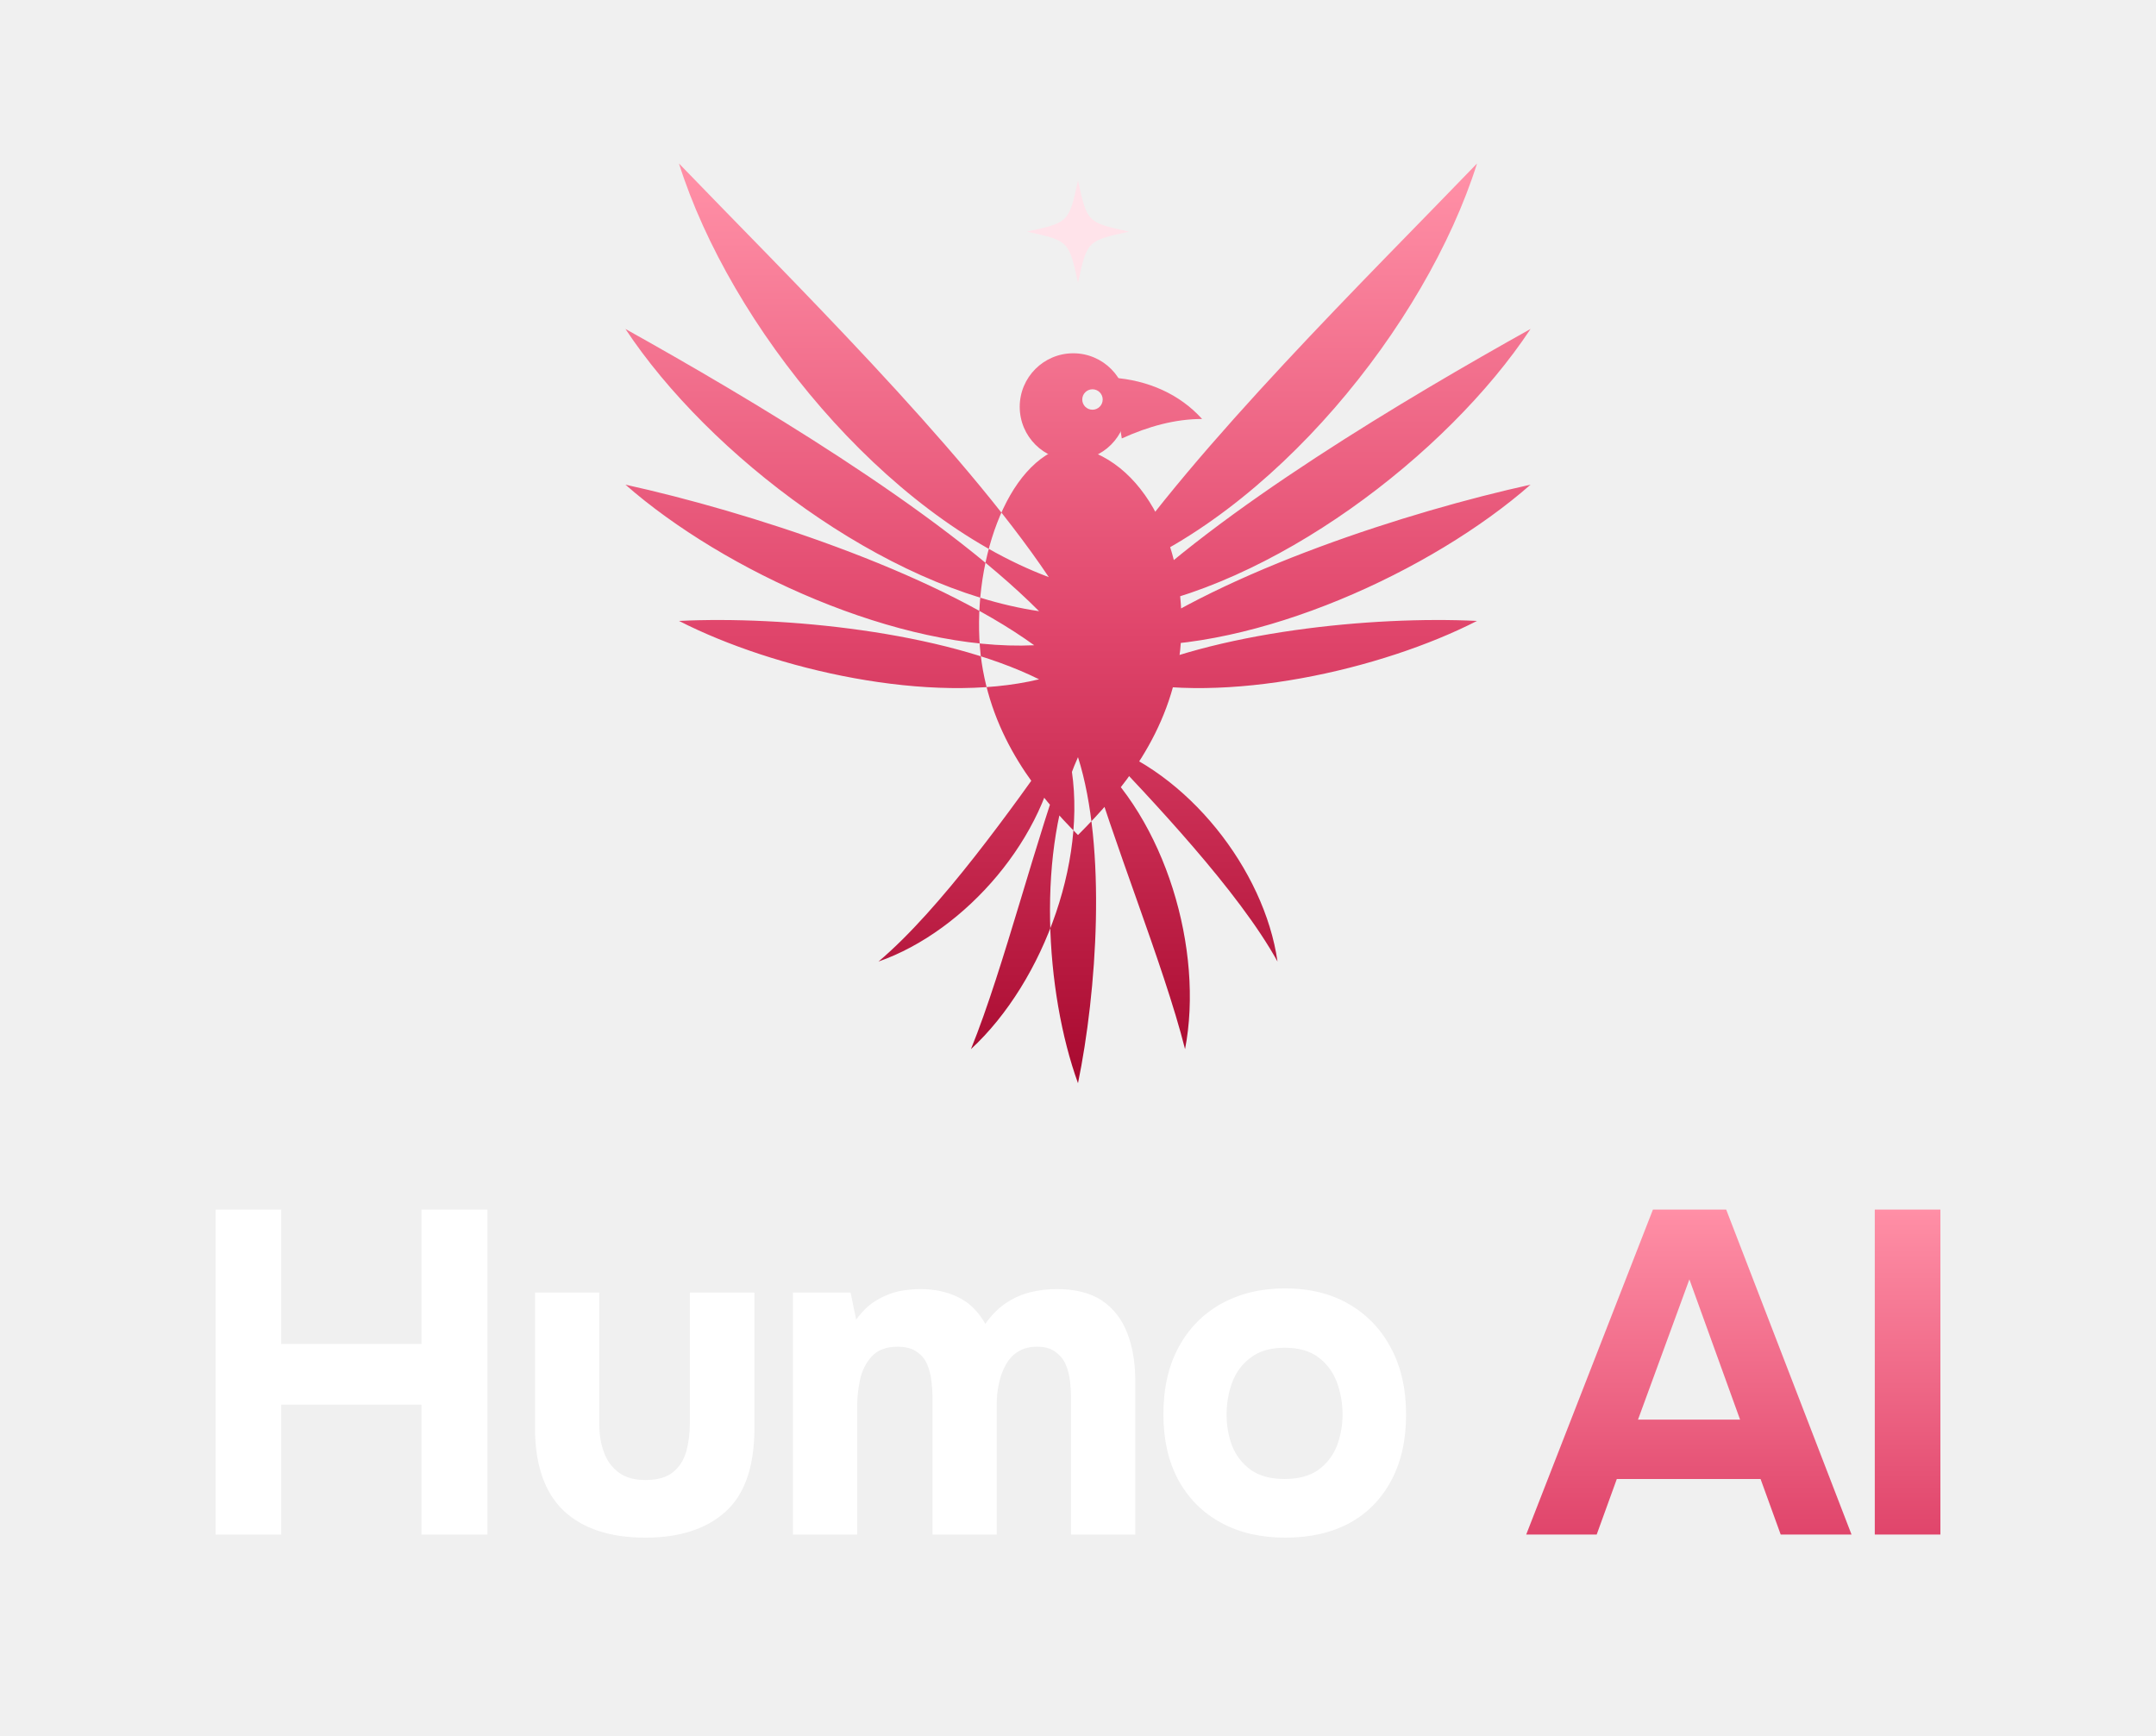
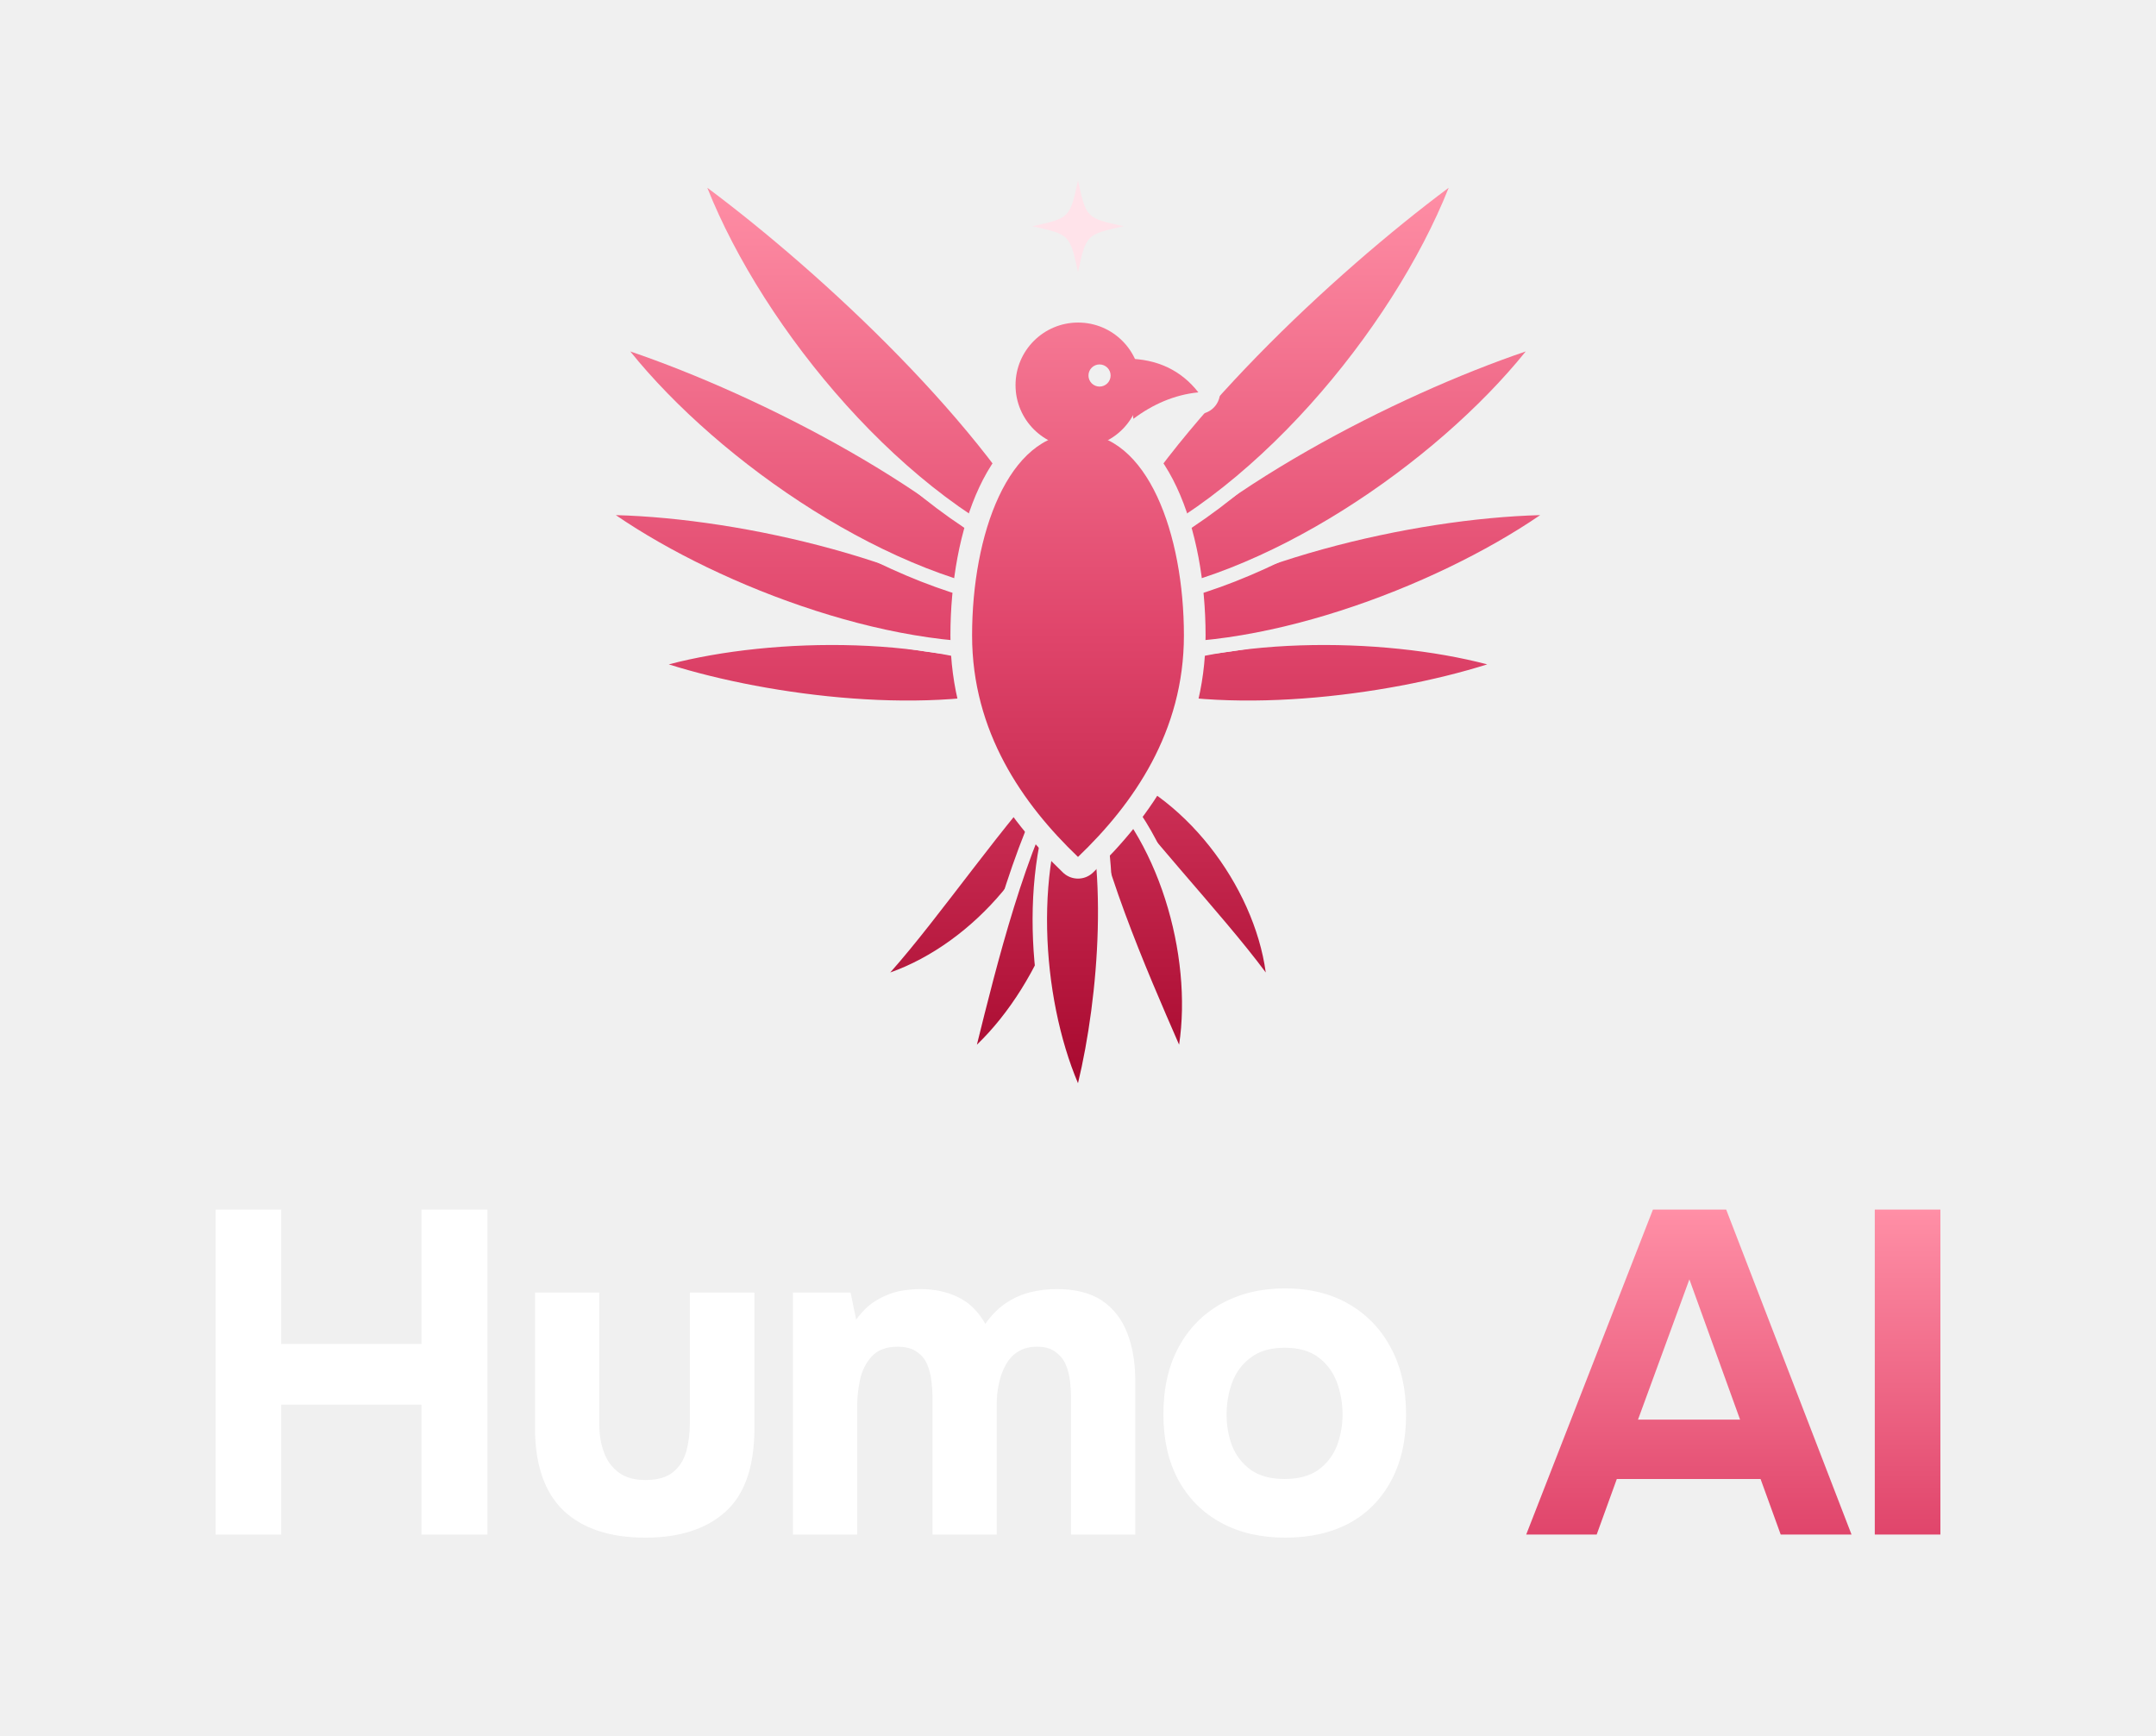
<svg xmlns="http://www.w3.org/2000/svg" viewBox="0 0 621 500" width="621" height="500">
  <defs>
-     <linearGradient id="g" x1="0" y1="99" x2="0" y2="470" gradientUnits="userSpaceOnUse">
+     <linearGradient id="g" x1="0" y1="93" x2="0" y2="468" gradientUnits="userSpaceOnUse">
      <stop offset="0" stop-color="#FF8FA6" />
      <stop offset=".5" stop-color="#E0456B" />
      <stop offset="1" stop-color="#A8092F" />
    </linearGradient>
    <linearGradient id="t" x1="0" y1="0" x2="0" y2="1">
      <stop offset="0" stop-color="#FF8FA6" />
      <stop offset="1" stop-color="#E0456B" />
    </linearGradient>
  </defs>
-   <g transform="translate(180.1496 52) scale(0.7008086) translate(-70 -99)">
-     <path d="M244 262 C208.1 208.4 136.3 138 92 92 C113.1 158.8 176.5 236.7 244 262Z M268 262 C303.9 208.4 375.7 138 420 92 C398.9 158.8 335.5 236.7 268 262Z M240 276 C198.6 234.4 120.5 188.2 70 160 C104.3 211.9 176.6 266.7 240 276Z M272 276 C313.4 234.4 391.5 188.2 442 160 C407.7 211.9 335.4 266.7 272 276Z M238 290 C195.7 259.4 120 235 70 224 C110.4 259.5 182.7 292.6 238 290Z M274 290 C316.3 259.4 392 235 442 224 C401.6 259.5 329.3 292.6 274 290Z M240 304 C200.6 284.4 134.9 277.9 92 280 C131.3 300.1 195.7 314.7 240 304Z M272 304 C311.4 284.4 377.1 277.9 420 280 C380.7 300.1 316.3 314.7 272 304Z M256 336 C239 373.5 242.4 432.5 256 470 C263.7 432.5 267.9 373.5 256 336Z M252 334 C261.7 375 242.2 428.1 212 456 C225.6 422.6 239.1 367.6 252 334Z M260 334 C292.1 361.3 307.8 415.6 300 456 C291.2 421.1 269.5 368.7 260 334Z M248 330 C243.5 368.5 210 407.4 174 420 C199.4 398.6 229.1 356.7 248 330Z M264 330 C300.9 341.9 332.6 382.2 338 420 C322 391 286.5 353.7 264 330Z M252 208 C284 212 302 252 298 292 C294 326 274 350 256 368 C240 352 220 328 216 294 C212 258 226 214 252 208Z M270 180 C285 181 298 187 307 197 C296 197 285 200 274 205 Z" fill="url(#g)" />
-     <path d="M254 170 a22 22 0 1 0 0.1 0Z M262 184.8 a4.2 4.2 0 1 1 -0.1 0Z" fill="url(#g)" fill-rule="evenodd" />
-     <path d="M256 99 C259.78 116.22 259.78 116.22 277 120 C259.78 123.78 259.78 123.78 256 141 C252.22 123.78 252.22 123.78 235 120 C252.22 116.22 252.22 116.22 256 99Z" fill="#FFE3EA" />
+   <g transform="translate(177.38 52) scale(0.6933333) translate(-64 -93)">
+     <defs>
+       <mask id="hmf-0" maskUnits="userSpaceOnUse" x="0" y="0" width="512" height="512">
+         <rect width="512" height="512" fill="#fff" />
+         <path d="M256 198 C285 198 300 240 300 282 C300 322 279 352 256 374 C233 352 212 322 212 282 C212 240 227 198 256 198Z M276 167 C289 167 299 172 306 181 C296 182 287 186 279 192Z M256 152 a26 26 0 1 0 0.1 0Z" fill="#000" stroke="#000" stroke-width="18" stroke-linejoin="round" />
+       </mask>
+       <mask id="hmf-1" maskUnits="userSpaceOnUse" x="0" y="0" width="512" height="512">
+         <rect width="512" height="512" fill="#fff" />
+         <path d="M256 198 C285 198 300 240 300 282 C300 322 279 352 256 374 C233 352 212 322 212 282 C212 240 227 198 256 198Z M276 167 C289 167 299 172 306 181 C296 182 287 186 279 192Z M256 152 a26 26 0 1 0 0.1 0Z" fill="#000" stroke="#000" stroke-width="18" stroke-linejoin="round" />
+         <path d="M246 250 C218.1 195.3 150.1 131.9 102 96 C125.4 154.9 184.6 226.6 246 250Z" fill="#000" stroke="#000" stroke-width="12" stroke-linejoin="round" />
+       </mask>
+       <mask id="hmf-2" maskUnits="userSpaceOnUse" x="0" y="0" width="512" height="512">
+         <rect width="512" height="512" fill="#fff" />
+         <path d="M256 198 C285 198 300 240 300 282 C300 322 279 352 256 374 C233 352 212 322 212 282 C212 240 227 198 256 198Z M276 167 C289 167 299 172 306 181 C296 182 287 186 279 192Z M256 152 a26 26 0 1 0 0.1 0Z" fill="#000" stroke="#000" stroke-width="18" stroke-linejoin="round" />
+         <path d="M246 250 C218.1 195.3 150.1 131.9 102 96 C125.4 154.9 184.6 226.6 246 250Z" fill="#000" stroke="#000" stroke-width="12" stroke-linejoin="round" />
+         <path d="M240 266 C201.7 222 123.8 182.3 70 164 C107.1 210.1 178.9 259.9 240 266Z" fill="#000" stroke="#000" stroke-width="12" stroke-linejoin="round" />
+       </mask>
+       <mask id="hmf-3" maskUnits="userSpaceOnUse" x="0" y="0" width="512" height="512">
+         <rect width="512" height="512" fill="#fff" />
+         <path d="M256 198 C285 198 300 240 300 282 C300 322 279 352 256 374 C233 352 212 322 212 282 C212 240 227 198 256 198Z M276 167 C289 167 299 172 306 181 C296 182 287 186 279 192Z M256 152 a26 26 0 1 0 0.1 0Z" fill="#000" stroke="#000" stroke-width="18" stroke-linejoin="round" />
+         <path d="M246 250 C218.1 195.3 150.1 131.9 102 96 C125.4 154.9 184.6 226.6 246 250Z" fill="#000" stroke="#000" stroke-width="12" stroke-linejoin="round" />
+         <path d="M240 266 C201.7 222 123.8 182.3 70 164 C107.1 210.1 178.9 259.9 240 266Z" fill="#000" stroke="#000" stroke-width="12" stroke-linejoin="round" />
+         <path d="M238 284 C194.7 251.2 116.6 233.4 64 232 C108.1 262.2 183 290.3 238 284Z" fill="#000" stroke="#000" stroke-width="12" stroke-linejoin="round" />
+       </mask>
+       <mask id="hmf-4" maskUnits="userSpaceOnUse" x="0" y="0" width="512" height="512">
+         <rect width="512" height="512" fill="#fff" />
+         <path d="M256 198 C285 198 300 240 300 282 C300 322 279 352 256 374 C233 352 212 322 212 282 C212 240 227 198 256 198Z M276 167 C289 167 299 172 306 181 C296 182 287 186 279 192Z M256 152 a26 26 0 1 0 0.1 0Z" fill="#000" stroke="#000" stroke-width="18" stroke-linejoin="round" />
+       </mask>
+       <mask id="hmf-5" maskUnits="userSpaceOnUse" x="0" y="0" width="512" height="512">
+         <rect width="512" height="512" fill="#fff" />
+         <path d="M256 198 C285 198 300 240 300 282 C300 322 279 352 256 374 C233 352 212 322 212 282 C212 240 227 198 256 198Z M276 167 C289 167 299 172 306 181 C296 182 287 186 279 192Z M256 152 a26 26 0 1 0 0.1 0Z" fill="#000" stroke="#000" stroke-width="18" stroke-linejoin="round" />
+         <path d="M266 250 C293.9 195.3 361.9 131.9 410 96 C386.6 154.9 327.4 226.6 266 250Z" fill="#000" stroke="#000" stroke-width="12" stroke-linejoin="round" />
+       </mask>
+       <mask id="hmf-6" maskUnits="userSpaceOnUse" x="0" y="0" width="512" height="512">
+         <rect width="512" height="512" fill="#fff" />
+         <path d="M256 198 C285 198 300 240 300 282 C300 322 279 352 256 374 C233 352 212 322 212 282 C212 240 227 198 256 198Z M276 167 C289 167 299 172 306 181 C296 182 287 186 279 192Z M256 152 a26 26 0 1 0 0.1 0Z" fill="#000" stroke="#000" stroke-width="18" stroke-linejoin="round" />
+         <path d="M266 250 C293.9 195.3 361.9 131.9 410 96 C386.6 154.9 327.4 226.6 266 250Z" fill="#000" stroke="#000" stroke-width="12" stroke-linejoin="round" />
+         <path d="M272 266 C310.3 222 388.2 182.3 442 164 C404.9 210.1 333.1 259.9 272 266Z" fill="#000" stroke="#000" stroke-width="12" stroke-linejoin="round" />
+       </mask>
+       <mask id="hmf-7" maskUnits="userSpaceOnUse" x="0" y="0" width="512" height="512">
+         <rect width="512" height="512" fill="#fff" />
+         <path d="M256 198 C285 198 300 240 300 282 C300 322 279 352 256 374 C233 352 212 322 212 282 C212 240 227 198 256 198Z M276 167 C289 167 299 172 306 181 C296 182 287 186 279 192Z M256 152 a26 26 0 1 0 0.1 0Z" fill="#000" stroke="#000" stroke-width="18" stroke-linejoin="round" />
+         <path d="M266 250 C293.9 195.3 361.9 131.9 410 96 C386.6 154.9 327.4 226.6 266 250Z" fill="#000" stroke="#000" stroke-width="12" stroke-linejoin="round" />
+         <path d="M272 266 C310.3 222 388.2 182.3 442 164 C404.9 210.1 333.1 259.9 272 266Z" fill="#000" stroke="#000" stroke-width="12" stroke-linejoin="round" />
+         <path d="M274 284 C317.3 251.2 395.4 233.4 448 232 C403.9 262.2 329 290.3 274 284Z" fill="#000" stroke="#000" stroke-width="12" stroke-linejoin="round" />
+       </mask>
+       <mask id="hmf-8" maskUnits="userSpaceOnUse" x="0" y="0" width="512" height="512">
+         <rect width="512" height="512" fill="#fff" />
+         <path d="M256 198 C285 198 300 240 300 282 C300 322 279 352 256 374 C233 352 212 322 212 282 C212 240 227 198 256 198Z M276 167 C289 167 299 172 306 181 C296 182 287 186 279 192Z M256 152 a26 26 0 1 0 0.1 0Z" fill="#000" stroke="#000" stroke-width="18" stroke-linejoin="round" />
+       </mask>
+       <mask id="hmf-9" maskUnits="userSpaceOnUse" x="0" y="0" width="512" height="512">
+         <rect width="512" height="512" fill="#fff" />
+         <path d="M256 198 C285 198 300 240 300 282 C300 322 279 352 256 374 C233 352 212 322 212 282 C212 240 227 198 256 198Z M276 167 C289 167 299 172 306 181 C296 182 287 186 279 192Z M256 152 a26 26 0 1 0 0.1 0Z" fill="#000" stroke="#000" stroke-width="18" stroke-linejoin="round" />
+         <path d="M256 340 C237 375.8 240.8 432.2 256 468 C264.6 432.2 269.3 375.8 256 340Z" fill="#000" stroke="#000" stroke-width="12" stroke-linejoin="round" />
+       </mask>
+       <mask id="hmf-10" maskUnits="userSpaceOnUse" x="0" y="0" width="512" height="512">
+         <rect width="512" height="512" fill="#fff" />
+         <path d="M256 198 C285 198 300 240 300 282 C300 322 279 352 256 374 C233 352 212 322 212 282 C212 240 227 198 256 198Z M276 167 C289 167 299 172 306 181 C296 182 287 186 279 192Z M256 152 a26 26 0 1 0 0.1 0Z" fill="#000" stroke="#000" stroke-width="18" stroke-linejoin="round" />
+         <path d="M256 340 C237 375.8 240.8 432.2 256 468 C264.6 432.2 269.3 375.8 256 340Z" fill="#000" stroke="#000" stroke-width="12" stroke-linejoin="round" />
+         <path d="M252 340 C260.3 377.8 240.9 426.2 214 452 C222 419.7 234.5 369 252 340Z" fill="#000" stroke="#000" stroke-width="12" stroke-linejoin="round" />
+       </mask>
+       <mask id="hmf-11" maskUnits="userSpaceOnUse" x="0" y="0" width="512" height="512">
+         <rect width="512" height="512" fill="#fff" />
+         <path d="M256 198 C285 198 300 240 300 282 C300 322 279 352 256 374 C233 352 212 322 212 282 C212 240 227 198 256 198Z M276 167 C289 167 299 172 306 181 C296 182 287 186 279 192Z M256 152 a26 26 0 1 0 0.1 0Z" fill="#000" stroke="#000" stroke-width="18" stroke-linejoin="round" />
+         <path d="M256 340 C237 375.8 240.8 432.2 256 468 C264.6 432.2 269.3 375.8 256 340Z" fill="#000" stroke="#000" stroke-width="12" stroke-linejoin="round" />
+       </mask>
+       <mask id="hmf-12" maskUnits="userSpaceOnUse" x="0" y="0" width="512" height="512">
+         <rect width="512" height="512" fill="#fff" />
+         <path d="M256 198 C285 198 300 240 300 282 C300 322 279 352 256 374 C233 352 212 322 212 282 C212 240 227 198 256 198Z M276 167 C289 167 299 172 306 181 C296 182 287 186 279 192Z M256 152 a26 26 0 1 0 0.1 0Z" fill="#000" stroke="#000" stroke-width="18" stroke-linejoin="round" />
+         <path d="M256 340 C237 375.8 240.8 432.2 256 468 C264.6 432.2 269.3 375.8 256 340Z" fill="#000" stroke="#000" stroke-width="12" stroke-linejoin="round" />
+         <path d="M260 340 C289.6 364.9 303.6 415.1 298 452 C284.7 421.5 263.8 373.7 260 340Z" fill="#000" stroke="#000" stroke-width="12" stroke-linejoin="round" />
+       </mask>
+     </defs>
+     <path d="M246 250 C218.1 195.3 150.1 131.9 102 96 C125.4 154.9 184.6 226.6 246 250Z" fill="url(#g)" mask="url(#hmf-0)" />
+     <path d="M240 266 C201.7 222 123.8 182.3 70 164 C107.1 210.1 178.9 259.9 240 266Z" fill="url(#g)" mask="url(#hmf-1)" />
+     <path d="M238 284 C194.7 251.2 116.6 233.4 64 232 C108.1 262.2 183 290.3 238 284Z" fill="url(#g)" mask="url(#hmf-2)" />
+     <path d="M240 302 C197.8 281.8 129.8 282.5 86 294 C128.5 307.4 196 315.7 240 302Z" fill="url(#g)" mask="url(#hmf-3)" />
+     <path d="M266 250 C293.9 195.3 361.9 131.9 410 96 C386.6 154.9 327.4 226.6 266 250Z" fill="url(#g)" mask="url(#hmf-4)" />
+     <path d="M272 266 C310.3 222 388.2 182.3 442 164 C404.9 210.1 333.1 259.9 272 266Z" fill="url(#g)" mask="url(#hmf-5)" />
+     <path d="M274 284 C317.3 251.2 395.4 233.4 448 232 C403.9 262.2 329 290.3 274 284Z" fill="url(#g)" mask="url(#hmf-6)" />
+     <path d="M272 302 C314.2 281.8 382.2 282.5 426 294 C383.5 307.4 316 315.7 272 302Z" fill="url(#g)" mask="url(#hmf-7)" />
+     <path d="M256 340 C237 375.8 240.8 432.2 256 468 C264.6 432.2 269.3 375.8 256 340Z" fill="url(#g)" mask="url(#hmf-8)" />
+     <path d="M252 340 C260.3 377.8 240.9 426.2 214 452 C222 419.7 234.5 369 252 340Z" fill="url(#g)" mask="url(#hmf-9)" />
+     <path d="M248 336 C244.7 373.3 212.3 409.9 178 422 C198.7 398.8 226.2 358.3 248 336Z" fill="url(#g)" mask="url(#hmf-10)" />
+     <path d="M260 340 C289.6 364.9 303.6 415.1 298 452 C284.7 421.5 263.8 373.7 260 340Z" fill="url(#g)" mask="url(#hmf-11)" />
+     <path d="M264 336 C299.9 346.8 329.1 386 334 422 C315.5 397 281.4 361.8 264 336Z" fill="url(#g)" mask="url(#hmf-12)" />
+     <path d="M256 198 C285 198 300 240 300 282 C300 322 279 352 256 374 C233 352 212 322 212 282 C212 240 227 198 256 198Z M276 167 C289 167 299 172 306 181 C296 182 287 186 279 192Z" fill="url(#g)" />
+     <path d="M256 152 a26 26 0 1 0 0.1 0Z M265 169.4 a4.6 4.6 0 1 1 -0.1 0Z" fill="url(#g)" fill-rule="evenodd" />
+     <path d="M256 93 C259.42 108.58 259.42 108.58 275 112 C259.42 115.42 259.42 115.42 256 131 C252.58 115.42 252.58 115.42 237 112 C252.58 108.58 252.58 108.58 256 93Z" fill="#FFE3EA" />
  </g>
  <path d="M81.0 442L62.1 442L62.1 348.4L81.0 348.4L81.0 387.1L121.4 387.1L121.4 348.4L140.4 348.4L140.4 442L121.4 442L121.4 404.6L81.0 404.6L81.0 442ZM185.9 442.9L185.9 442.9Q170.6 442.9 162.3 435.1Q154.1 427.2 154.1 411.3L154.1 411.3L154.1 372.3L172.6 372.3L172.6 410.0Q172.6 414.8 174.0 418.4Q175.3 422.0 178.3 424.2Q181.2 426.3 185.9 426.3L185.9 426.3Q191.1 426.3 193.9 424.0Q196.6 421.8 197.7 418.0Q198.7 414.2 198.7 410.0L198.7 410.0L198.7 372.3L217.3 372.3L217.3 411.3Q217.3 427.9 209.0 435.4Q200.7 442.9 185.9 442.9ZM246.9 442L228.4 442L228.4 372.3L245.0 372.3L246.6 380.1Q249.3 376.4 252.5 374.5Q255.7 372.6 259.0 371.9Q262.3 371.3 265.1 371.3L265.1 371.3Q271.3 371.3 276.1 373.7Q280.8 376.0 283.8 381.3L283.8 381.3Q286.5 377.5 289.8 375.3Q293.1 373.1 296.8 372.2Q300.5 371.3 304.4 371.3L304.4 371.3Q312.4 371.3 317.4 374.6Q322.4 378.0 324.7 384.0Q327.0 389.9 327.0 397.8L327.0 397.8L327.0 442L308.5 442L308.5 402.7Q308.5 400.4 308.2 397.8Q307.9 395.3 307.0 393.1Q306.0 390.8 304.0 389.4Q302.1 387.9 298.7 387.9L298.7 387.9Q295.4 387.9 293.1 389.4Q290.9 390.8 289.6 393.3Q288.3 395.7 287.7 398.6Q287.1 401.4 287.1 404.3L287.1 404.3L287.1 442L268.6 442L268.6 402.6Q268.6 400.4 268.3 397.8Q268.0 395.3 267.1 393.1Q266.2 390.8 264.1 389.4Q262.1 387.9 258.5 387.9L258.5 387.9Q253.6 387.9 251.0 390.8Q248.5 393.6 247.7 397.5Q246.9 401.4 246.9 404.7L246.9 404.7L246.9 442ZM370.2 442.9L370.2 442.9Q359.6 442.9 351.7 438.6Q343.8 434.3 339.4 426.3Q335.1 418.3 335.1 407.4L335.1 407.4Q335.1 396.1 339.5 388.0Q343.9 379.9 351.8 375.5Q359.8 371.1 370.1 371.1L370.1 371.1Q380.7 371.1 388.5 375.6Q396.3 380.1 400.6 388.2Q405.0 396.3 405.0 407.5L405.0 407.5Q405.0 418.5 400.7 426.5Q396.4 434.5 388.7 438.7Q380.9 442.9 370.2 442.9ZM370.0 426.0L370.0 426.0Q376.0 426.0 379.7 423.4Q383.4 420.7 385.1 416.4Q386.7 412.1 386.7 407.4L386.7 407.4Q386.7 402.6 385.1 398.2Q383.4 393.7 379.8 391.0Q376.2 388.2 370.0 388.2L370.0 388.2Q364.0 388.2 360.3 391.0Q356.6 393.7 354.9 398.2Q353.3 402.6 353.3 407.4L353.3 407.4Q353.3 412.3 354.9 416.5Q356.6 420.7 360.3 423.4Q364.0 426.0 370.0 426.0Z" fill="#FFFFFF" />
  <path d="M459.9 442L439.6 442L476.1 348.4L497.2 348.4L533.3 442L512.9 442L507.1 426.0L465.7 426.0L459.9 442ZM486.6 368.5L471.8 408.9L501.2 408.9L486.6 368.5ZM558.9 442L540.0 442L540.0 348.4L558.9 348.4L558.9 442Z" fill="url(#t)" />
</svg>
